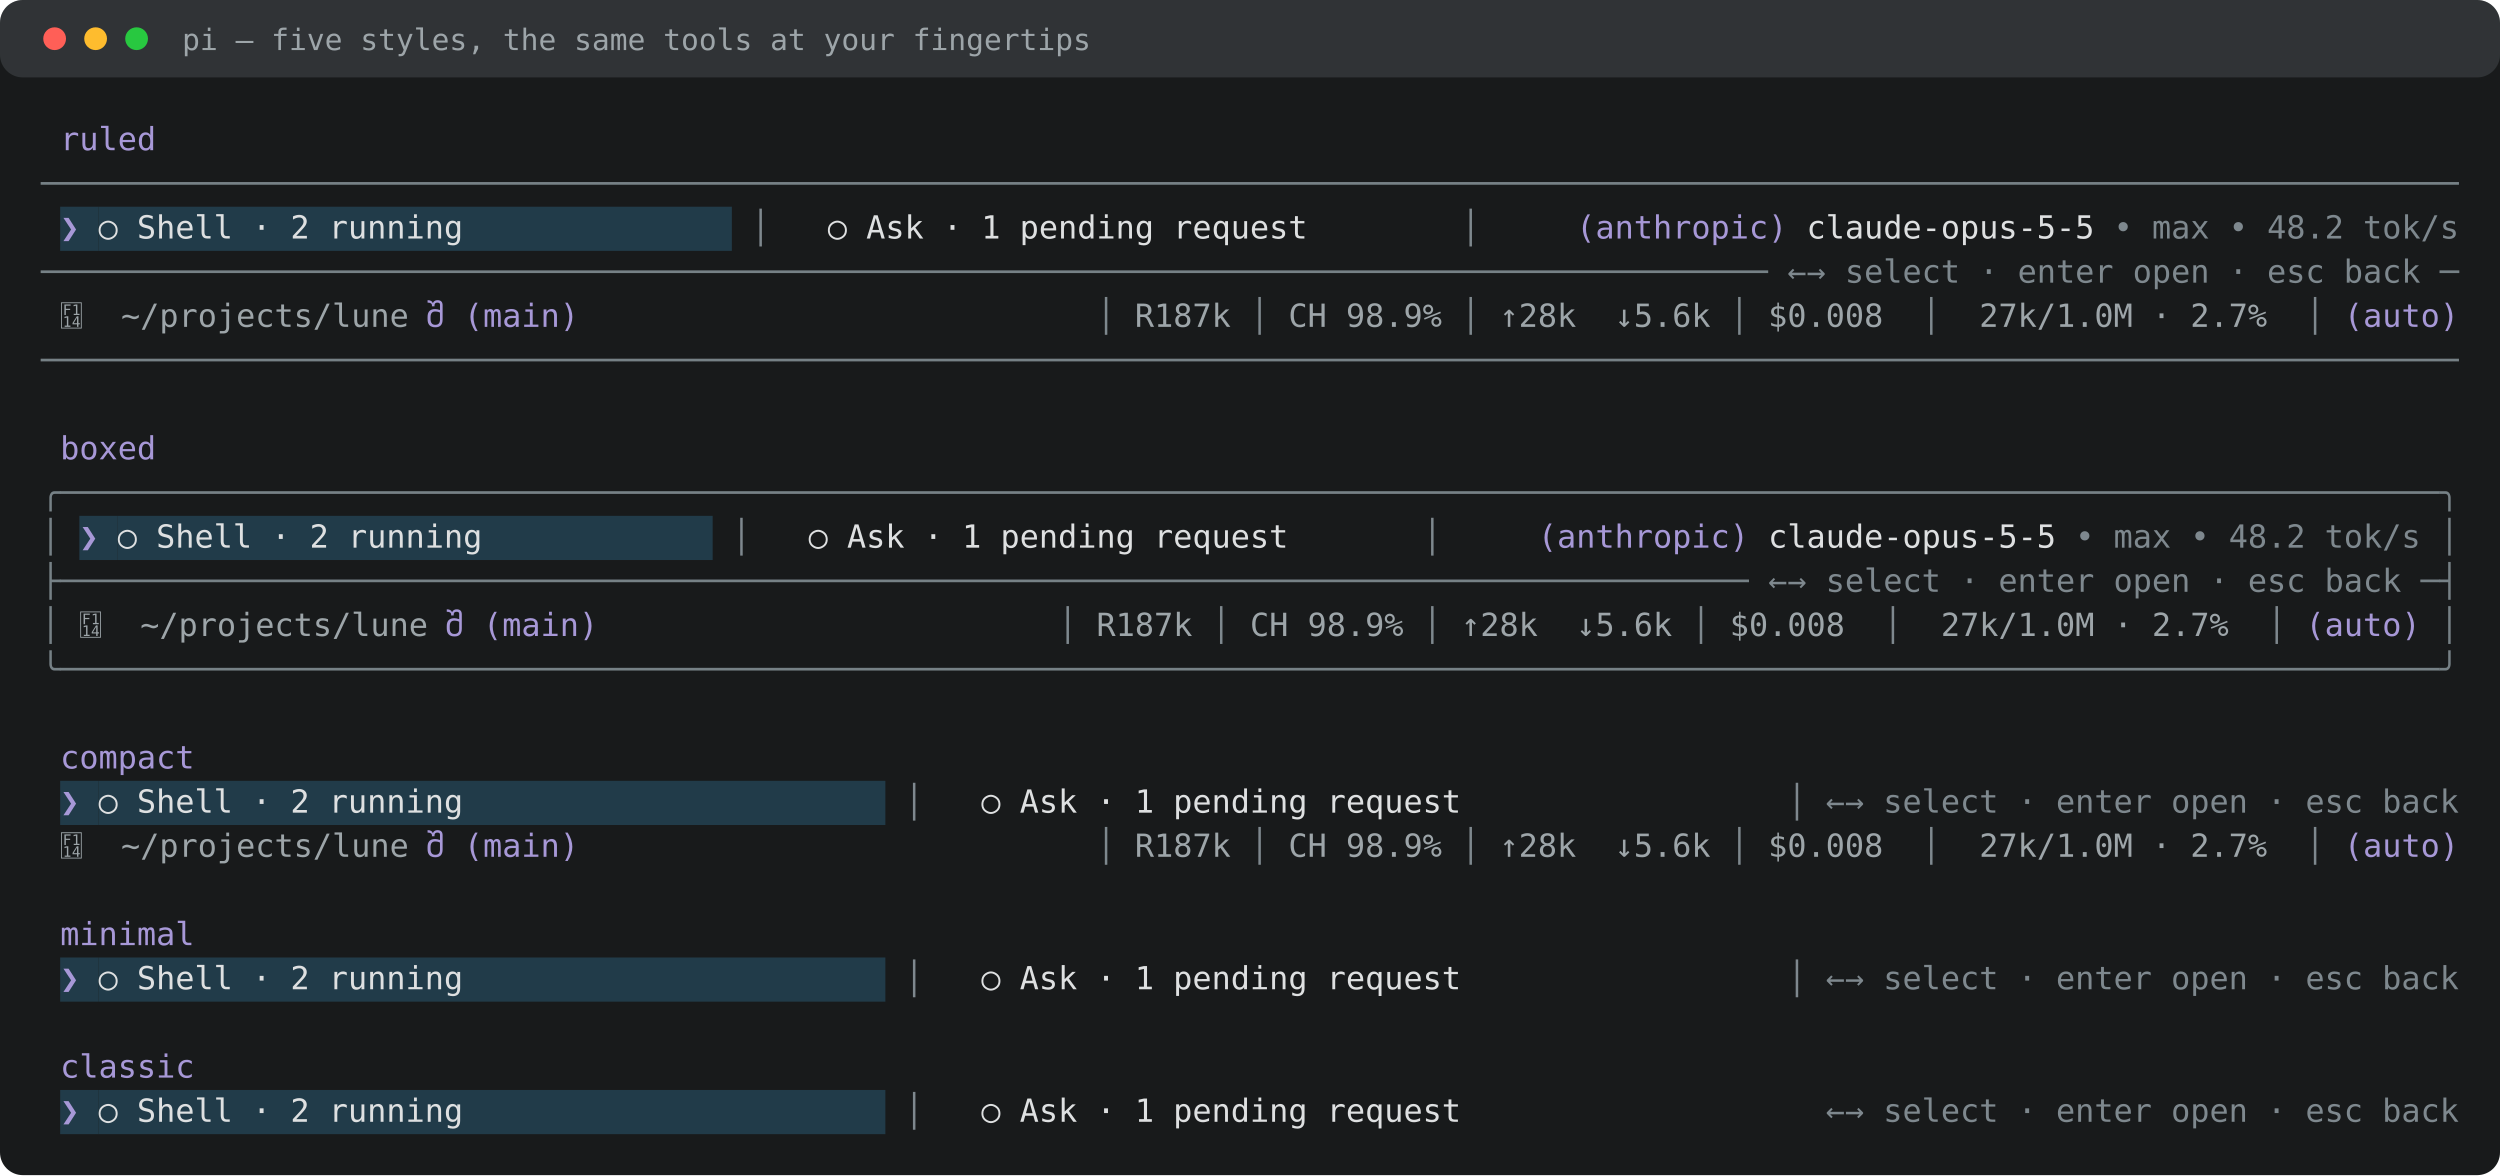
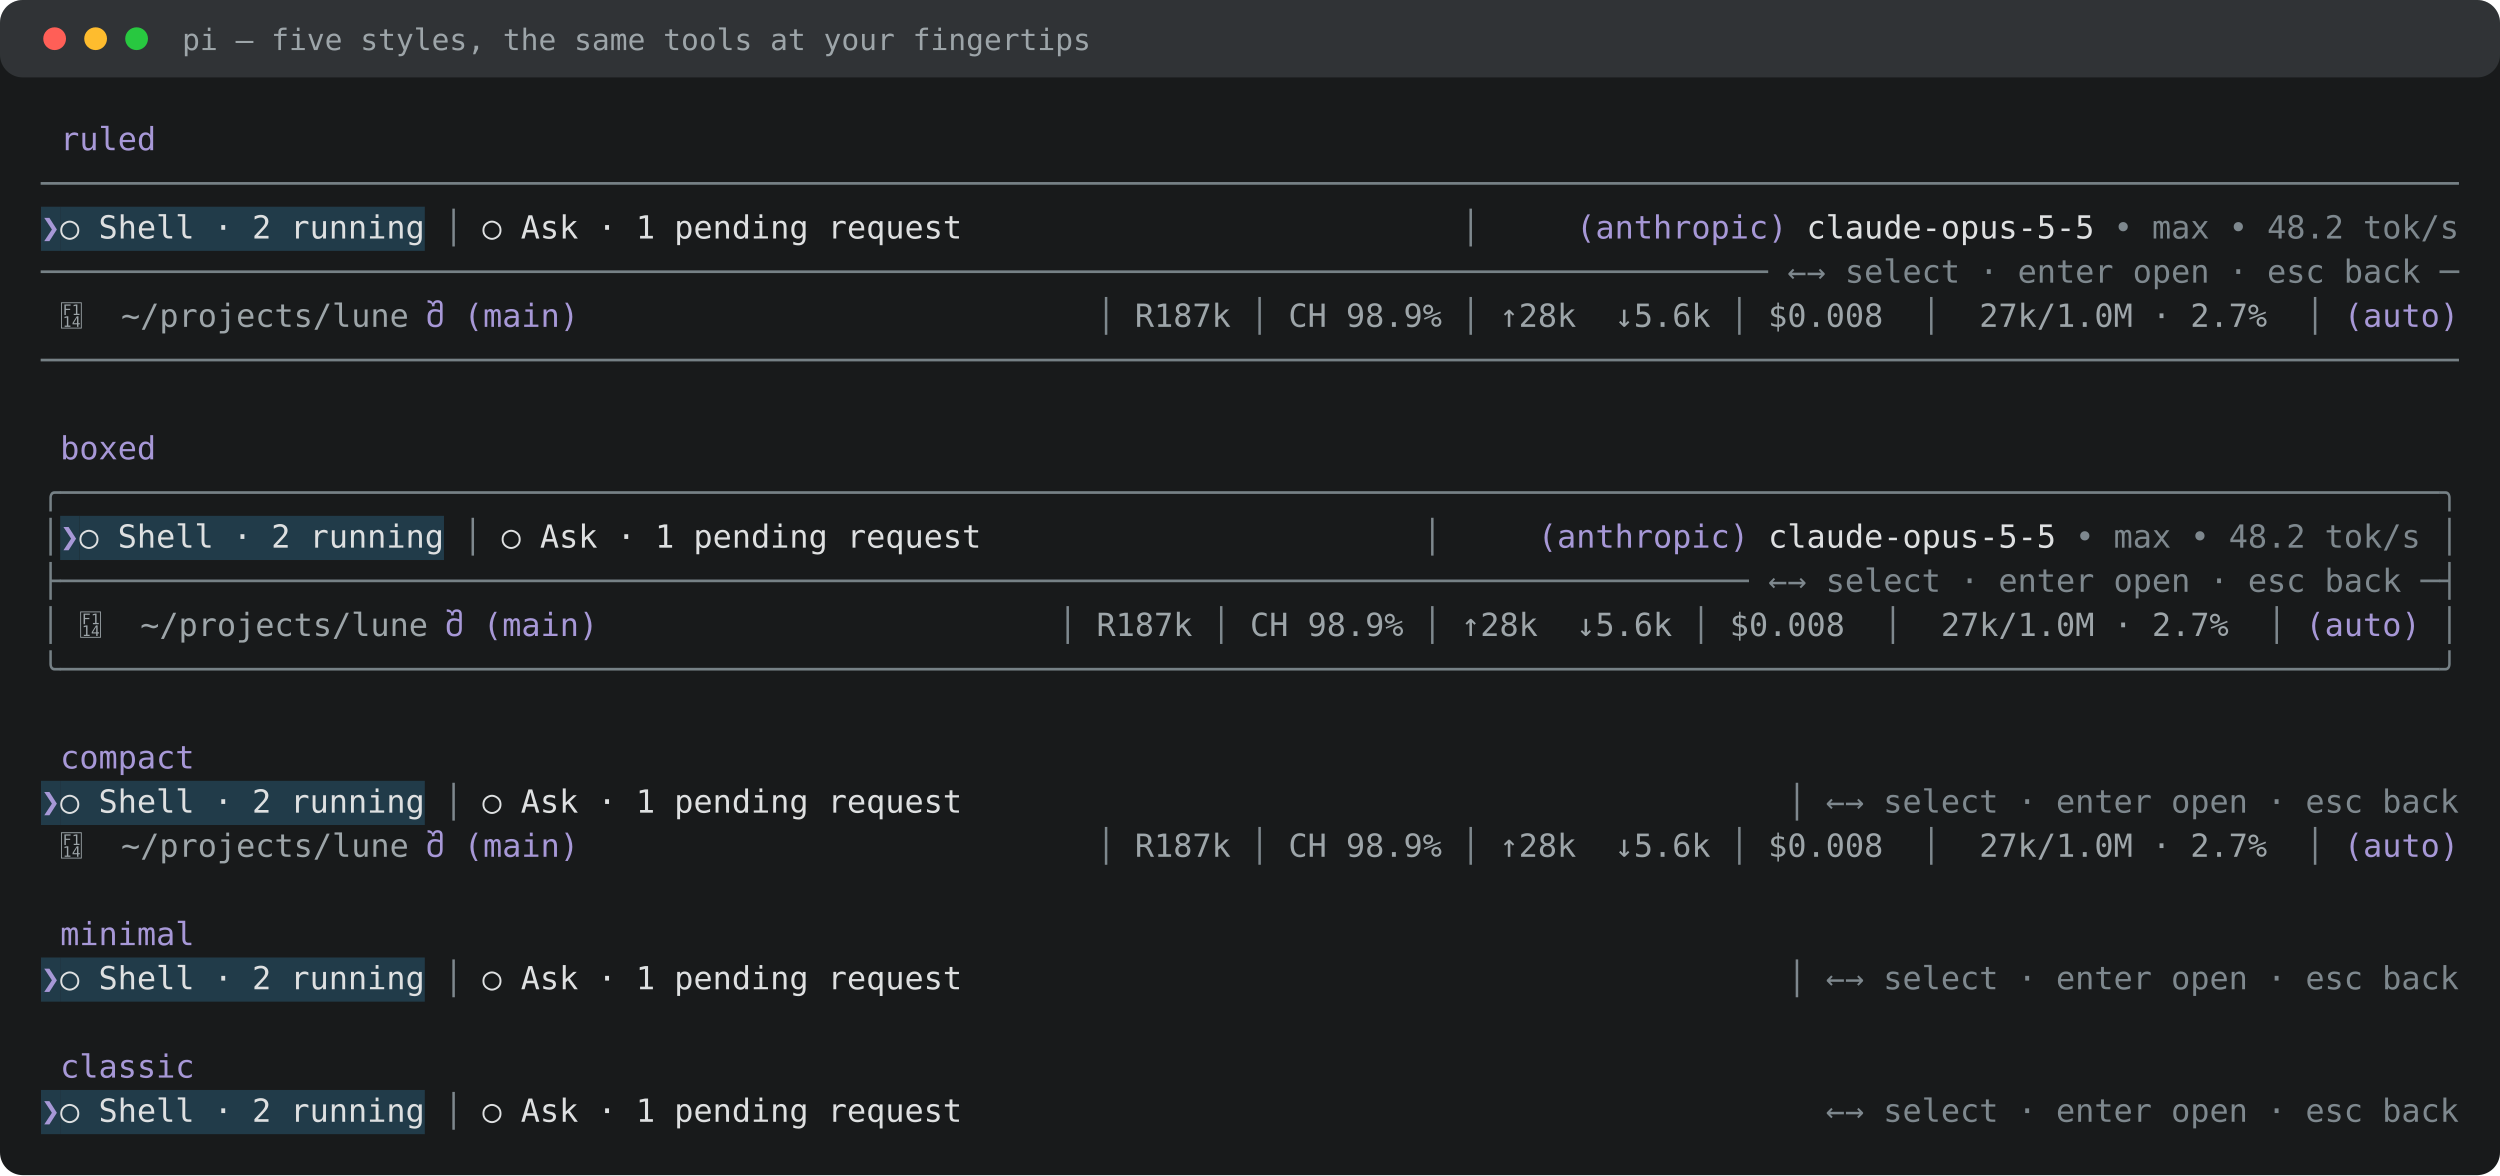
<svg xmlns="http://www.w3.org/2000/svg" width="1098.18" height="516.2" viewBox="0 0 1098.18 516.2" font-family="Menlo, FiraCode Nerd Font Mono, monospace" font-size="14" xml:space="preserve" role="img" aria-label="pi — five styles, the same tools at your fingertips">
  <rect width="1098.18" height="516.2" rx="10" fill="#181a1b" />
  <rect width="1098.18" height="34" rx="10" fill="#768186" opacity="0.25" />
  <circle cx="24" cy="17" r="5" fill="#ff5f57" />
  <circle cx="42" cy="17" r="5" fill="#febc2e" />
  <circle cx="60" cy="17" r="5" fill="#28c840" />
  <text x="80" y="22" fill="#9da5a9" font-size="13">pi — five styles, the same tools at your fingertips</text>
  <text x="18.00" y="65.97" fill="#a798d7" textLength="50.58" lengthAdjust="spacingAndGlyphs"> ruled</text>
  <text x="18.00" y="85.37" fill="#768186" textLength="1062.18" lengthAdjust="spacingAndGlyphs">──────────────────────────────────────────────────────────────────────────────────────────────────────────────────────────────</text>
-   <rect x="26.43" y="90.80" width="16.86" height="19.4" fill="#213b49" />
-   <rect x="43.29" y="90.80" width="278.19" height="19.4" fill="#213b49" />
-   <text x="18.00" y="104.77" fill="#dee0e1" textLength="8.43" lengthAdjust="spacingAndGlyphs"> </text>
-   <text x="26.43" y="104.77" fill="#a798d7" textLength="16.86" lengthAdjust="spacingAndGlyphs">❯ </text>
-   <text x="43.29" y="104.77" fill="#dee0e1" textLength="278.19" lengthAdjust="spacingAndGlyphs">○ Shell · 2 running              </text>
-   <text x="321.48" y="104.77" fill="#7e888e" textLength="25.29" lengthAdjust="spacingAndGlyphs"> │ </text>
-   <text x="346.77" y="104.77" fill="#dee0e1" textLength="286.62" lengthAdjust="spacingAndGlyphs">  ○ Ask · 1 pending request       </text>
+   <rect x="18.00" y="90.80" width="8.43" height="19.4" fill="#213b49" />
+   <rect x="26.43" y="90.80" width="160.17" height="19.4" fill="#213b49" />
+   <text x="18.00" y="104.77" fill="#a798d7" textLength="8.43" lengthAdjust="spacingAndGlyphs">❯</text>
+   <text x="26.43" y="104.77" fill="#dee0e1" textLength="160.17" lengthAdjust="spacingAndGlyphs">○ Shell · 2 running</text>
+   <text x="186.60" y="104.77" fill="#7e888e" textLength="25.29" lengthAdjust="spacingAndGlyphs"> │ </text>
+   <text x="211.89" y="104.77" fill="#dee0e1" textLength="210.75" lengthAdjust="spacingAndGlyphs">○ Ask · 1 pending request</text>
+   <text x="422.64" y="104.77" fill="#dee0e1" textLength="210.75" lengthAdjust="spacingAndGlyphs">                         </text>
  <text x="633.39" y="104.77" fill="#7e888e" textLength="25.29" lengthAdjust="spacingAndGlyphs"> │ </text>
  <text x="658.68" y="104.77" fill="#dee0e1" textLength="33.72" lengthAdjust="spacingAndGlyphs">    </text>
  <text x="692.40" y="104.77" fill="#a798d7" textLength="101.16" lengthAdjust="spacingAndGlyphs">(anthropic) </text>
  <text x="793.56" y="104.77" fill="#dee0e1" textLength="126.45" lengthAdjust="spacingAndGlyphs">claude-opus-5-5</text>
  <text x="920.01" y="104.77" fill="#7e888e" textLength="50.58" lengthAdjust="spacingAndGlyphs"> • max</text>
  <text x="970.59" y="104.77" fill="#7e888e" textLength="109.59" lengthAdjust="spacingAndGlyphs"> • 48.2 tok/s</text>
  <text x="18.00" y="124.17" fill="#768186" textLength="758.70" lengthAdjust="spacingAndGlyphs">──────────────────────────────────────────────────────────────────────────────────────────</text>
  <text x="776.70" y="124.17" fill="#dee0e1" textLength="8.43" lengthAdjust="spacingAndGlyphs"> </text>
  <text x="785.13" y="124.17" fill="#7e888e" textLength="278.19" lengthAdjust="spacingAndGlyphs">←→ select · enter open · esc back</text>
  <text x="1063.32" y="124.17" fill="#dee0e1" textLength="8.43" lengthAdjust="spacingAndGlyphs"> </text>
  <text x="1071.75" y="124.17" fill="#768186" textLength="8.43" lengthAdjust="spacingAndGlyphs">─</text>
  <text x="18.00" y="143.57" fill="#dee0e1" textLength="8.43" lengthAdjust="spacingAndGlyphs"> </text>
  <text x="26.43" y="143.57" fill="#9da5a9" textLength="151.74" lengthAdjust="spacingAndGlyphs">  ~/projects/lune</text>
  <text x="178.17" y="143.57" fill="#a798d7" textLength="84.30" lengthAdjust="spacingAndGlyphs">   (main)</text>
  <text x="262.47" y="143.57" fill="#dee0e1" textLength="210.75" lengthAdjust="spacingAndGlyphs">                         </text>
  <text x="473.22" y="143.57" fill="#7e888e" textLength="25.29" lengthAdjust="spacingAndGlyphs"> │ </text>
  <text x="498.51" y="143.57" fill="#9da5a9" textLength="42.15" lengthAdjust="spacingAndGlyphs">R187k</text>
  <text x="540.66" y="143.57" fill="#7e888e" textLength="25.29" lengthAdjust="spacingAndGlyphs"> │ </text>
  <text x="565.95" y="143.57" fill="#9da5a9" textLength="67.44" lengthAdjust="spacingAndGlyphs">CH 98.9%</text>
  <text x="633.39" y="143.57" fill="#7e888e" textLength="25.29" lengthAdjust="spacingAndGlyphs"> │ </text>
  <text x="658.68" y="143.57" fill="#9da5a9" textLength="33.72" lengthAdjust="spacingAndGlyphs">↑28k</text>
  <text x="692.40" y="143.57" fill="#dee0e1" textLength="16.86" lengthAdjust="spacingAndGlyphs">  </text>
  <text x="709.26" y="143.57" fill="#9da5a9" textLength="42.15" lengthAdjust="spacingAndGlyphs">↓5.6k</text>
  <text x="751.41" y="143.57" fill="#7e888e" textLength="25.29" lengthAdjust="spacingAndGlyphs"> │ </text>
  <text x="776.70" y="143.57" fill="#9da5a9" textLength="50.58" lengthAdjust="spacingAndGlyphs">$0.008</text>
  <text x="827.28" y="143.57" fill="#dee0e1" textLength="8.43" lengthAdjust="spacingAndGlyphs"> </text>
  <text x="835.71" y="143.57" fill="#7e888e" textLength="25.29" lengthAdjust="spacingAndGlyphs"> │ </text>
  <text x="861.00" y="143.57" fill="#9da5a9" textLength="143.31" lengthAdjust="spacingAndGlyphs"> 27k/1.0M · 2.7% </text>
  <text x="1004.31" y="143.57" fill="#7e888e" textLength="25.29" lengthAdjust="spacingAndGlyphs"> │ </text>
  <text x="1029.60" y="143.57" fill="#a798d7" textLength="50.58" lengthAdjust="spacingAndGlyphs">(auto)</text>
  <text x="18.00" y="162.97" fill="#768186" textLength="1062.18" lengthAdjust="spacingAndGlyphs">──────────────────────────────────────────────────────────────────────────────────────────────────────────────────────────────</text>
  <text x="18.00" y="201.77" fill="#a798d7" textLength="50.58" lengthAdjust="spacingAndGlyphs"> boxed</text>
  <text x="18.00" y="221.17" fill="#768186" textLength="8.43" lengthAdjust="spacingAndGlyphs">╭</text>
  <text x="26.43" y="221.17" fill="#768186" textLength="1045.32" lengthAdjust="spacingAndGlyphs">────────────────────────────────────────────────────────────────────────────────────────────────────────────────────────────</text>
  <text x="1071.75" y="221.17" fill="#768186" textLength="8.43" lengthAdjust="spacingAndGlyphs">╮</text>
-   <rect x="34.86" y="226.60" width="16.86" height="19.4" fill="#213b49" />
-   <rect x="51.72" y="226.60" width="261.33" height="19.4" fill="#213b49" />
+   <rect x="26.43" y="226.60" width="8.43" height="19.4" fill="#213b49" />
+   <rect x="34.86" y="226.60" width="160.17" height="19.4" fill="#213b49" />
  <text x="18.00" y="240.57" fill="#768186" textLength="8.43" lengthAdjust="spacingAndGlyphs">│</text>
-   <text x="26.43" y="240.57" fill="#dee0e1" textLength="8.43" lengthAdjust="spacingAndGlyphs"> </text>
-   <text x="34.86" y="240.57" fill="#a798d7" textLength="16.86" lengthAdjust="spacingAndGlyphs">❯ </text>
-   <text x="51.72" y="240.57" fill="#dee0e1" textLength="261.33" lengthAdjust="spacingAndGlyphs">○ Shell · 2 running            </text>
-   <text x="313.05" y="240.57" fill="#7e888e" textLength="25.29" lengthAdjust="spacingAndGlyphs"> │ </text>
-   <text x="338.34" y="240.57" fill="#dee0e1" textLength="278.19" lengthAdjust="spacingAndGlyphs">  ○ Ask · 1 pending request      </text>
+   <text x="26.43" y="240.57" fill="#a798d7" textLength="8.43" lengthAdjust="spacingAndGlyphs">❯</text>
+   <text x="34.86" y="240.57" fill="#dee0e1" textLength="160.17" lengthAdjust="spacingAndGlyphs">○ Shell · 2 running</text>
+   <text x="195.03" y="240.57" fill="#7e888e" textLength="25.29" lengthAdjust="spacingAndGlyphs"> │ </text>
+   <text x="220.32" y="240.57" fill="#dee0e1" textLength="210.75" lengthAdjust="spacingAndGlyphs">○ Ask · 1 pending request</text>
+   <text x="431.07" y="240.57" fill="#dee0e1" textLength="185.46" lengthAdjust="spacingAndGlyphs">                      </text>
  <text x="616.53" y="240.57" fill="#7e888e" textLength="25.29" lengthAdjust="spacingAndGlyphs"> │ </text>
  <text x="641.82" y="240.57" fill="#dee0e1" textLength="33.72" lengthAdjust="spacingAndGlyphs">    </text>
  <text x="675.54" y="240.57" fill="#a798d7" textLength="101.16" lengthAdjust="spacingAndGlyphs">(anthropic) </text>
  <text x="776.70" y="240.57" fill="#dee0e1" textLength="126.45" lengthAdjust="spacingAndGlyphs">claude-opus-5-5</text>
  <text x="903.15" y="240.57" fill="#7e888e" textLength="50.58" lengthAdjust="spacingAndGlyphs"> • max</text>
  <text x="953.73" y="240.57" fill="#7e888e" textLength="109.59" lengthAdjust="spacingAndGlyphs"> • 48.2 tok/s</text>
  <text x="1063.32" y="240.57" fill="#dee0e1" textLength="8.43" lengthAdjust="spacingAndGlyphs"> </text>
  <text x="1071.75" y="240.57" fill="#768186" textLength="8.43" lengthAdjust="spacingAndGlyphs">│</text>
  <text x="18.00" y="259.97" fill="#768186" textLength="8.43" lengthAdjust="spacingAndGlyphs">├</text>
  <text x="26.43" y="259.97" fill="#768186" textLength="741.84" lengthAdjust="spacingAndGlyphs">────────────────────────────────────────────────────────────────────────────────────────</text>
  <text x="768.27" y="259.97" fill="#dee0e1" textLength="8.43" lengthAdjust="spacingAndGlyphs"> </text>
  <text x="776.70" y="259.97" fill="#7e888e" textLength="278.19" lengthAdjust="spacingAndGlyphs">←→ select · enter open · esc back</text>
  <text x="1054.89" y="259.97" fill="#dee0e1" textLength="8.43" lengthAdjust="spacingAndGlyphs"> </text>
  <text x="1063.32" y="259.97" fill="#768186" textLength="8.43" lengthAdjust="spacingAndGlyphs">─</text>
  <text x="1071.75" y="259.97" fill="#768186" textLength="8.43" lengthAdjust="spacingAndGlyphs">┤</text>
  <text x="18.00" y="279.37" fill="#768186" textLength="8.43" lengthAdjust="spacingAndGlyphs">│</text>
  <text x="26.43" y="279.37" fill="#dee0e1" textLength="8.43" lengthAdjust="spacingAndGlyphs"> </text>
  <text x="34.86" y="279.37" fill="#9da5a9" textLength="151.74" lengthAdjust="spacingAndGlyphs">  ~/projects/lune</text>
  <text x="186.60" y="279.37" fill="#a798d7" textLength="84.30" lengthAdjust="spacingAndGlyphs">   (main)</text>
  <text x="270.90" y="279.37" fill="#dee0e1" textLength="185.46" lengthAdjust="spacingAndGlyphs">                      </text>
  <text x="456.36" y="279.37" fill="#7e888e" textLength="25.29" lengthAdjust="spacingAndGlyphs"> │ </text>
  <text x="481.65" y="279.37" fill="#9da5a9" textLength="42.15" lengthAdjust="spacingAndGlyphs">R187k</text>
  <text x="523.80" y="279.37" fill="#7e888e" textLength="25.29" lengthAdjust="spacingAndGlyphs"> │ </text>
  <text x="549.09" y="279.37" fill="#9da5a9" textLength="67.44" lengthAdjust="spacingAndGlyphs">CH 98.9%</text>
  <text x="616.53" y="279.37" fill="#7e888e" textLength="25.29" lengthAdjust="spacingAndGlyphs"> │ </text>
  <text x="641.82" y="279.37" fill="#9da5a9" textLength="33.72" lengthAdjust="spacingAndGlyphs">↑28k</text>
  <text x="675.54" y="279.37" fill="#dee0e1" textLength="16.86" lengthAdjust="spacingAndGlyphs">  </text>
  <text x="692.40" y="279.37" fill="#9da5a9" textLength="42.15" lengthAdjust="spacingAndGlyphs">↓5.6k</text>
  <text x="734.55" y="279.37" fill="#7e888e" textLength="25.29" lengthAdjust="spacingAndGlyphs"> │ </text>
  <text x="759.84" y="279.37" fill="#9da5a9" textLength="50.58" lengthAdjust="spacingAndGlyphs">$0.008</text>
  <text x="810.42" y="279.37" fill="#dee0e1" textLength="8.43" lengthAdjust="spacingAndGlyphs"> </text>
  <text x="818.85" y="279.37" fill="#7e888e" textLength="25.29" lengthAdjust="spacingAndGlyphs"> │ </text>
  <text x="844.14" y="279.37" fill="#9da5a9" textLength="143.31" lengthAdjust="spacingAndGlyphs"> 27k/1.0M · 2.7% </text>
  <text x="987.45" y="279.37" fill="#7e888e" textLength="25.29" lengthAdjust="spacingAndGlyphs"> │ </text>
  <text x="1012.74" y="279.37" fill="#a798d7" textLength="50.58" lengthAdjust="spacingAndGlyphs">(auto)</text>
  <text x="1063.32" y="279.37" fill="#dee0e1" textLength="8.43" lengthAdjust="spacingAndGlyphs"> </text>
  <text x="1071.75" y="279.37" fill="#768186" textLength="8.43" lengthAdjust="spacingAndGlyphs">│</text>
  <text x="18.00" y="298.77" fill="#768186" textLength="8.43" lengthAdjust="spacingAndGlyphs">╰</text>
  <text x="26.43" y="298.77" fill="#768186" textLength="1045.32" lengthAdjust="spacingAndGlyphs">────────────────────────────────────────────────────────────────────────────────────────────────────────────────────────────</text>
  <text x="1071.75" y="298.77" fill="#768186" textLength="8.43" lengthAdjust="spacingAndGlyphs">╯</text>
  <text x="18.00" y="337.57" fill="#a798d7" textLength="67.44" lengthAdjust="spacingAndGlyphs"> compact</text>
-   <rect x="26.43" y="343.00" width="16.86" height="19.4" fill="#213b49" />
-   <rect x="43.29" y="343.00" width="345.63" height="19.4" fill="#213b49" />
-   <text x="18.00" y="356.97" fill="#dee0e1" textLength="8.43" lengthAdjust="spacingAndGlyphs"> </text>
-   <text x="26.43" y="356.97" fill="#a798d7" textLength="16.86" lengthAdjust="spacingAndGlyphs">❯ </text>
-   <text x="43.29" y="356.97" fill="#dee0e1" textLength="345.63" lengthAdjust="spacingAndGlyphs">○ Shell · 2 running                      </text>
-   <text x="388.92" y="356.97" fill="#7e888e" textLength="25.29" lengthAdjust="spacingAndGlyphs"> │ </text>
-   <text x="414.21" y="356.97" fill="#dee0e1" textLength="362.49" lengthAdjust="spacingAndGlyphs">  ○ Ask · 1 pending request                </text>
+   <rect x="18.00" y="343.00" width="8.43" height="19.4" fill="#213b49" />
+   <rect x="26.43" y="343.00" width="160.17" height="19.4" fill="#213b49" />
+   <text x="18.00" y="356.97" fill="#a798d7" textLength="8.43" lengthAdjust="spacingAndGlyphs">❯</text>
+   <text x="26.43" y="356.97" fill="#dee0e1" textLength="160.17" lengthAdjust="spacingAndGlyphs">○ Shell · 2 running</text>
+   <text x="186.60" y="356.97" fill="#7e888e" textLength="25.29" lengthAdjust="spacingAndGlyphs"> │ </text>
+   <text x="211.89" y="356.97" fill="#dee0e1" textLength="210.75" lengthAdjust="spacingAndGlyphs">○ Ask · 1 pending request</text>
+   <text x="422.64" y="356.97" fill="#dee0e1" textLength="354.06" lengthAdjust="spacingAndGlyphs">                                          </text>
  <text x="776.70" y="356.97" fill="#7e888e" textLength="25.29" lengthAdjust="spacingAndGlyphs"> │ </text>
  <text x="801.99" y="356.97" fill="#7e888e" textLength="278.19" lengthAdjust="spacingAndGlyphs">←→ select · enter open · esc back</text>
  <text x="18.00" y="376.37" fill="#dee0e1" textLength="8.43" lengthAdjust="spacingAndGlyphs"> </text>
  <text x="26.43" y="376.37" fill="#9da5a9" textLength="151.74" lengthAdjust="spacingAndGlyphs">  ~/projects/lune</text>
  <text x="178.17" y="376.37" fill="#a798d7" textLength="84.30" lengthAdjust="spacingAndGlyphs">   (main)</text>
  <text x="262.47" y="376.37" fill="#dee0e1" textLength="210.75" lengthAdjust="spacingAndGlyphs">                         </text>
  <text x="473.22" y="376.37" fill="#7e888e" textLength="25.29" lengthAdjust="spacingAndGlyphs"> │ </text>
  <text x="498.51" y="376.37" fill="#9da5a9" textLength="42.15" lengthAdjust="spacingAndGlyphs">R187k</text>
  <text x="540.66" y="376.37" fill="#7e888e" textLength="25.29" lengthAdjust="spacingAndGlyphs"> │ </text>
  <text x="565.95" y="376.37" fill="#9da5a9" textLength="67.44" lengthAdjust="spacingAndGlyphs">CH 98.9%</text>
  <text x="633.39" y="376.37" fill="#7e888e" textLength="25.29" lengthAdjust="spacingAndGlyphs"> │ </text>
  <text x="658.68" y="376.37" fill="#9da5a9" textLength="33.72" lengthAdjust="spacingAndGlyphs">↑28k</text>
  <text x="692.40" y="376.37" fill="#dee0e1" textLength="16.86" lengthAdjust="spacingAndGlyphs">  </text>
  <text x="709.26" y="376.37" fill="#9da5a9" textLength="42.15" lengthAdjust="spacingAndGlyphs">↓5.6k</text>
  <text x="751.41" y="376.37" fill="#7e888e" textLength="25.29" lengthAdjust="spacingAndGlyphs"> │ </text>
  <text x="776.70" y="376.37" fill="#9da5a9" textLength="50.58" lengthAdjust="spacingAndGlyphs">$0.008</text>
  <text x="827.28" y="376.37" fill="#dee0e1" textLength="8.43" lengthAdjust="spacingAndGlyphs"> </text>
  <text x="835.71" y="376.37" fill="#7e888e" textLength="25.29" lengthAdjust="spacingAndGlyphs"> │ </text>
  <text x="861.00" y="376.37" fill="#9da5a9" textLength="143.31" lengthAdjust="spacingAndGlyphs"> 27k/1.0M · 2.7% </text>
  <text x="1004.31" y="376.37" fill="#7e888e" textLength="25.29" lengthAdjust="spacingAndGlyphs"> │ </text>
  <text x="1029.60" y="376.37" fill="#a798d7" textLength="50.58" lengthAdjust="spacingAndGlyphs">(auto)</text>
  <text x="18.00" y="415.17" fill="#a798d7" textLength="67.44" lengthAdjust="spacingAndGlyphs"> minimal</text>
-   <rect x="26.43" y="420.60" width="16.86" height="19.4" fill="#213b49" />
-   <rect x="43.29" y="420.60" width="345.63" height="19.4" fill="#213b49" />
-   <text x="18.00" y="434.57" fill="#dee0e1" textLength="8.43" lengthAdjust="spacingAndGlyphs"> </text>
-   <text x="26.43" y="434.57" fill="#a798d7" textLength="16.86" lengthAdjust="spacingAndGlyphs">❯ </text>
-   <text x="43.29" y="434.57" fill="#dee0e1" textLength="345.63" lengthAdjust="spacingAndGlyphs">○ Shell · 2 running                      </text>
-   <text x="388.92" y="434.57" fill="#7e888e" textLength="25.29" lengthAdjust="spacingAndGlyphs"> │ </text>
-   <text x="414.21" y="434.57" fill="#dee0e1" textLength="362.49" lengthAdjust="spacingAndGlyphs">  ○ Ask · 1 pending request                </text>
+   <rect x="18.00" y="420.60" width="8.43" height="19.4" fill="#213b49" />
+   <rect x="26.43" y="420.60" width="160.17" height="19.4" fill="#213b49" />
+   <text x="18.00" y="434.57" fill="#a798d7" textLength="8.43" lengthAdjust="spacingAndGlyphs">❯</text>
+   <text x="26.43" y="434.57" fill="#dee0e1" textLength="160.17" lengthAdjust="spacingAndGlyphs">○ Shell · 2 running</text>
+   <text x="186.60" y="434.57" fill="#7e888e" textLength="25.29" lengthAdjust="spacingAndGlyphs"> │ </text>
+   <text x="211.89" y="434.57" fill="#dee0e1" textLength="210.75" lengthAdjust="spacingAndGlyphs">○ Ask · 1 pending request</text>
+   <text x="422.64" y="434.57" fill="#dee0e1" textLength="354.06" lengthAdjust="spacingAndGlyphs">                                          </text>
  <text x="776.70" y="434.57" fill="#7e888e" textLength="25.29" lengthAdjust="spacingAndGlyphs"> │ </text>
  <text x="801.99" y="434.57" fill="#7e888e" textLength="278.19" lengthAdjust="spacingAndGlyphs">←→ select · enter open · esc back</text>
  <text x="18.00" y="473.37" fill="#a798d7" textLength="67.44" lengthAdjust="spacingAndGlyphs"> classic</text>
-   <rect x="26.43" y="478.80" width="16.86" height="19.4" fill="#213b49" />
-   <rect x="43.29" y="478.80" width="345.63" height="19.4" fill="#213b49" />
-   <text x="18.00" y="492.77" fill="#dee0e1" textLength="8.43" lengthAdjust="spacingAndGlyphs"> </text>
-   <text x="26.43" y="492.77" fill="#a798d7" textLength="16.86" lengthAdjust="spacingAndGlyphs">❯ </text>
-   <text x="43.29" y="492.77" fill="#dee0e1" textLength="345.63" lengthAdjust="spacingAndGlyphs">○ Shell · 2 running                      </text>
-   <text x="388.92" y="492.77" fill="#7e888e" textLength="25.29" lengthAdjust="spacingAndGlyphs"> │ </text>
-   <text x="414.21" y="492.77" fill="#dee0e1" textLength="362.49" lengthAdjust="spacingAndGlyphs">  ○ Ask · 1 pending request                </text>
-   <text x="776.70" y="492.77" fill="#dee0e1" textLength="25.29" lengthAdjust="spacingAndGlyphs">   </text>
+   <rect x="18.00" y="478.80" width="8.43" height="19.4" fill="#213b49" />
+   <rect x="26.43" y="478.80" width="160.17" height="19.4" fill="#213b49" />
+   <text x="18.00" y="492.77" fill="#a798d7" textLength="8.43" lengthAdjust="spacingAndGlyphs">❯</text>
+   <text x="26.43" y="492.77" fill="#dee0e1" textLength="160.17" lengthAdjust="spacingAndGlyphs">○ Shell · 2 running</text>
+   <text x="186.60" y="492.77" fill="#7e888e" textLength="25.29" lengthAdjust="spacingAndGlyphs"> │ </text>
+   <text x="211.89" y="492.77" fill="#dee0e1" textLength="210.75" lengthAdjust="spacingAndGlyphs">○ Ask · 1 pending request</text>
+   <text x="422.64" y="492.77" fill="#dee0e1" textLength="379.35" lengthAdjust="spacingAndGlyphs">                                             </text>
  <text x="801.99" y="492.77" fill="#7e888e" textLength="278.19" lengthAdjust="spacingAndGlyphs">←→ select · enter open · esc back</text>
</svg>
